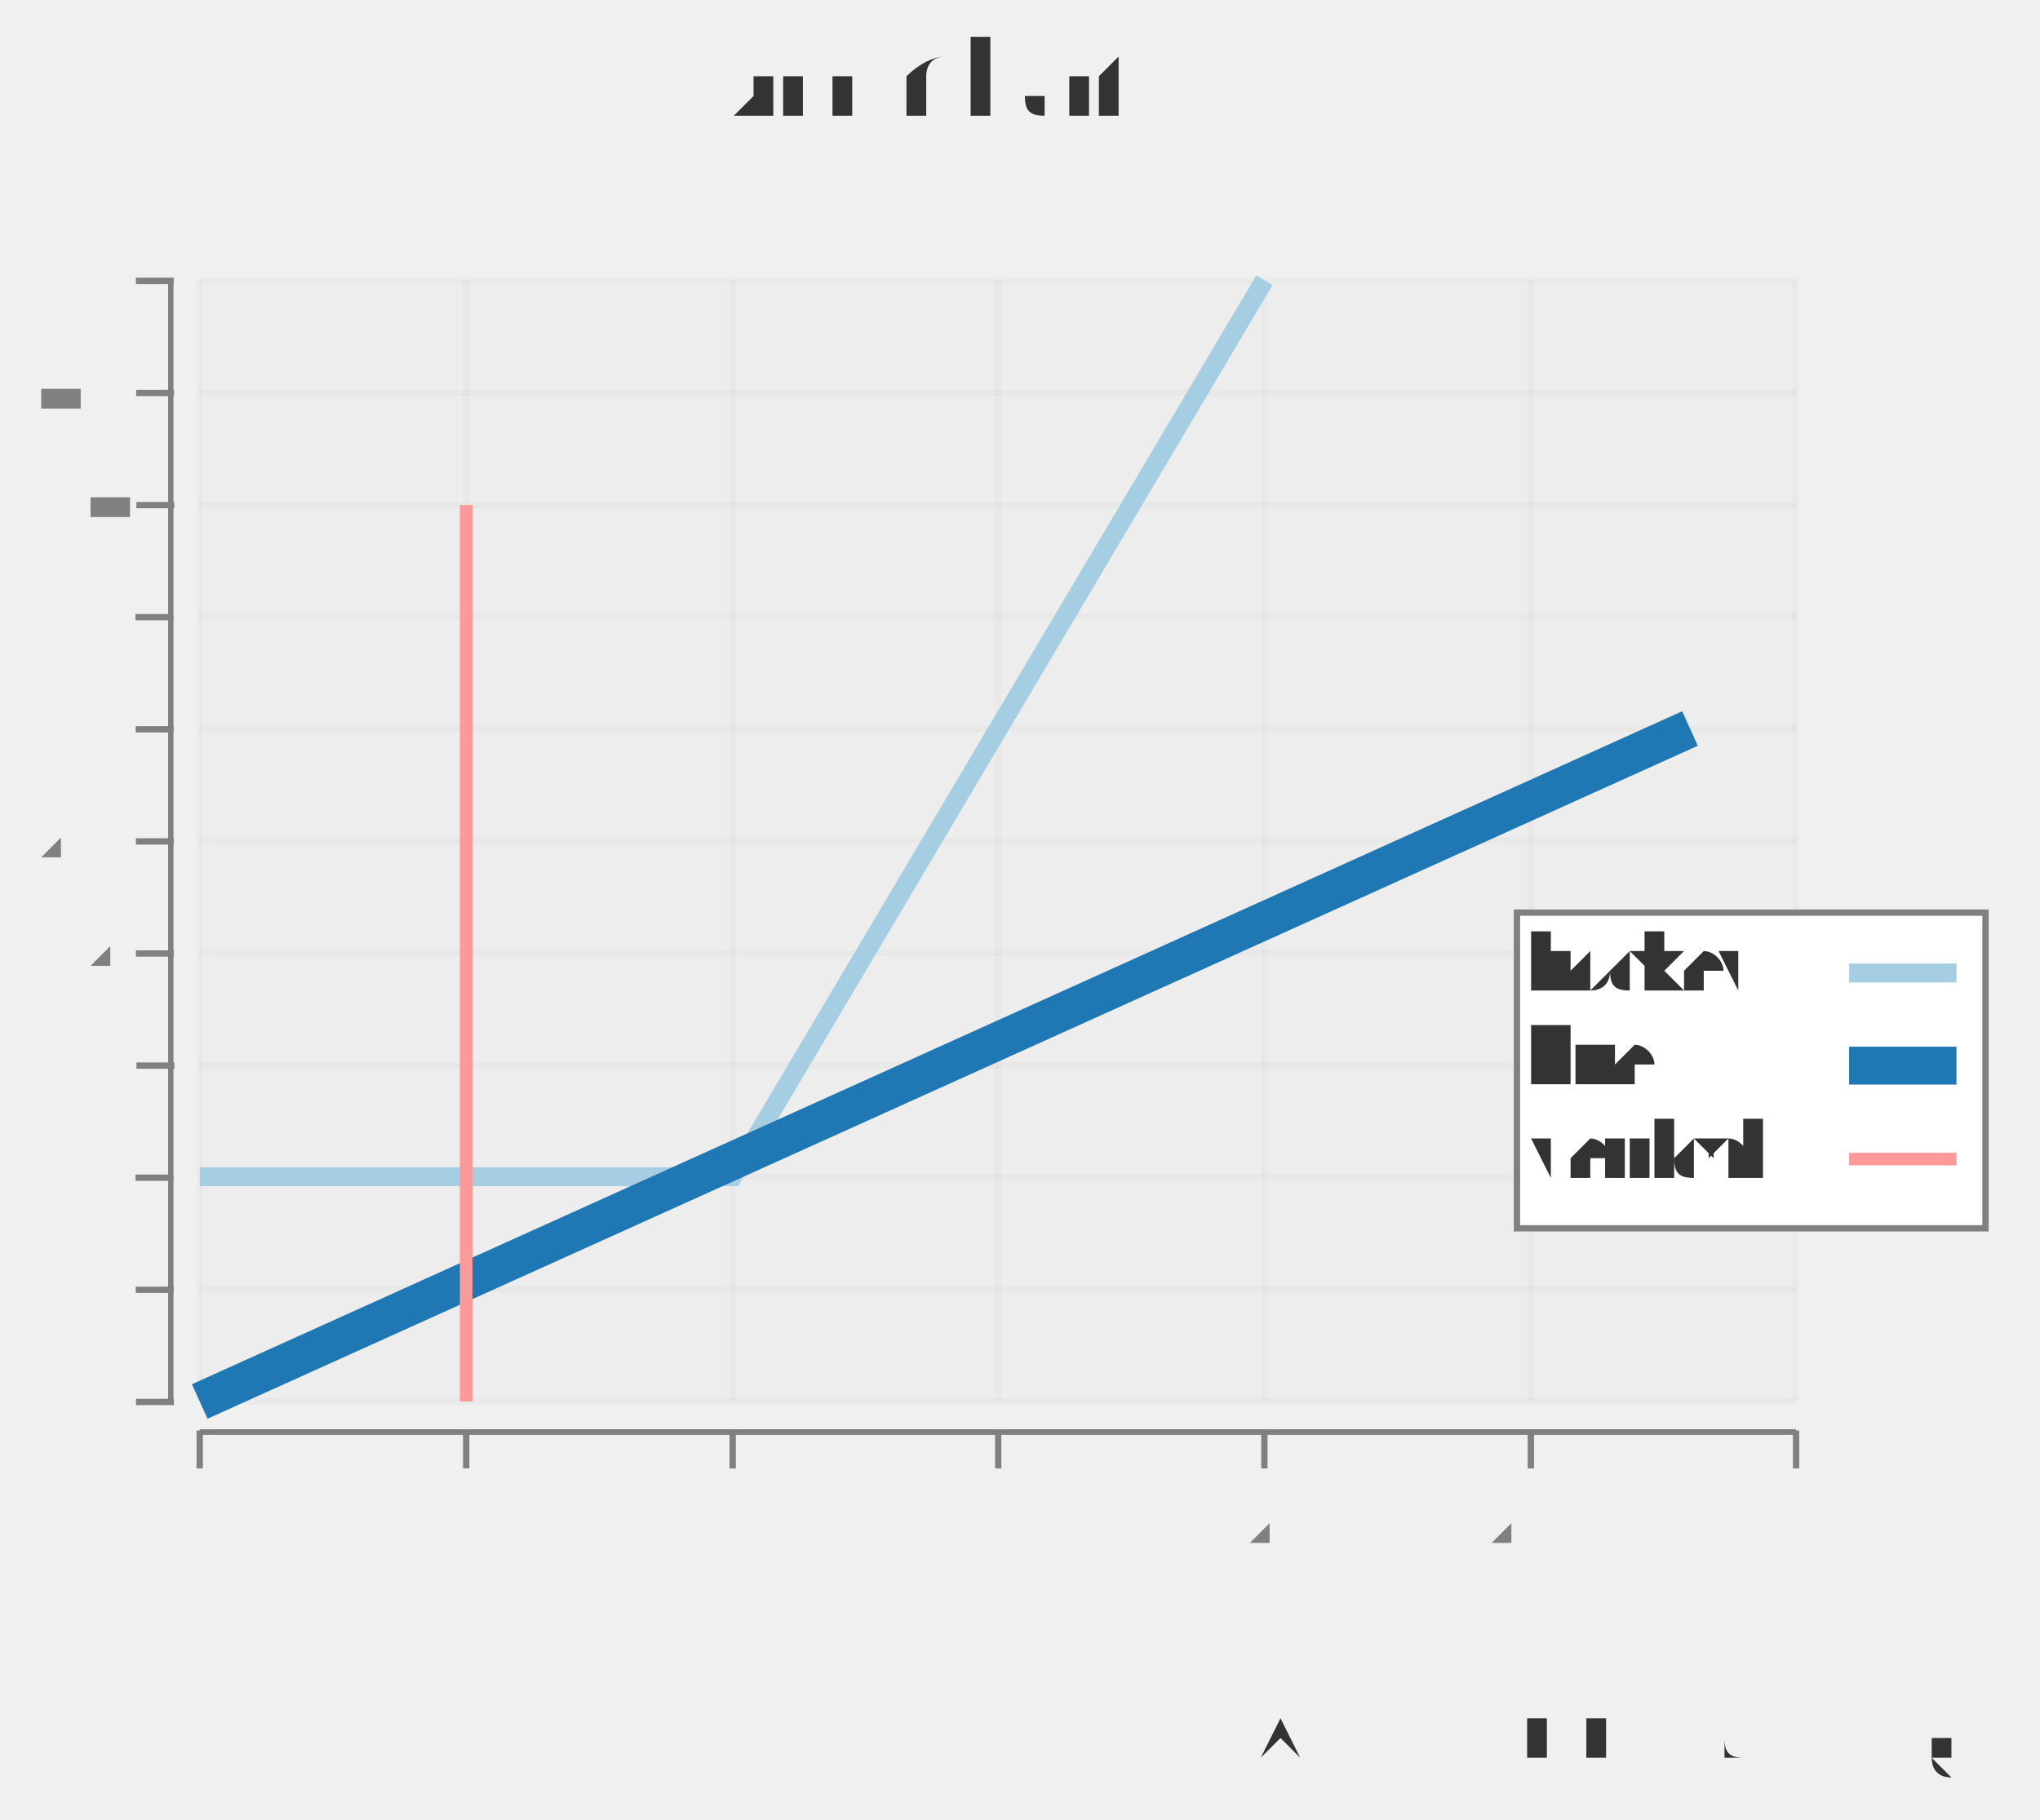
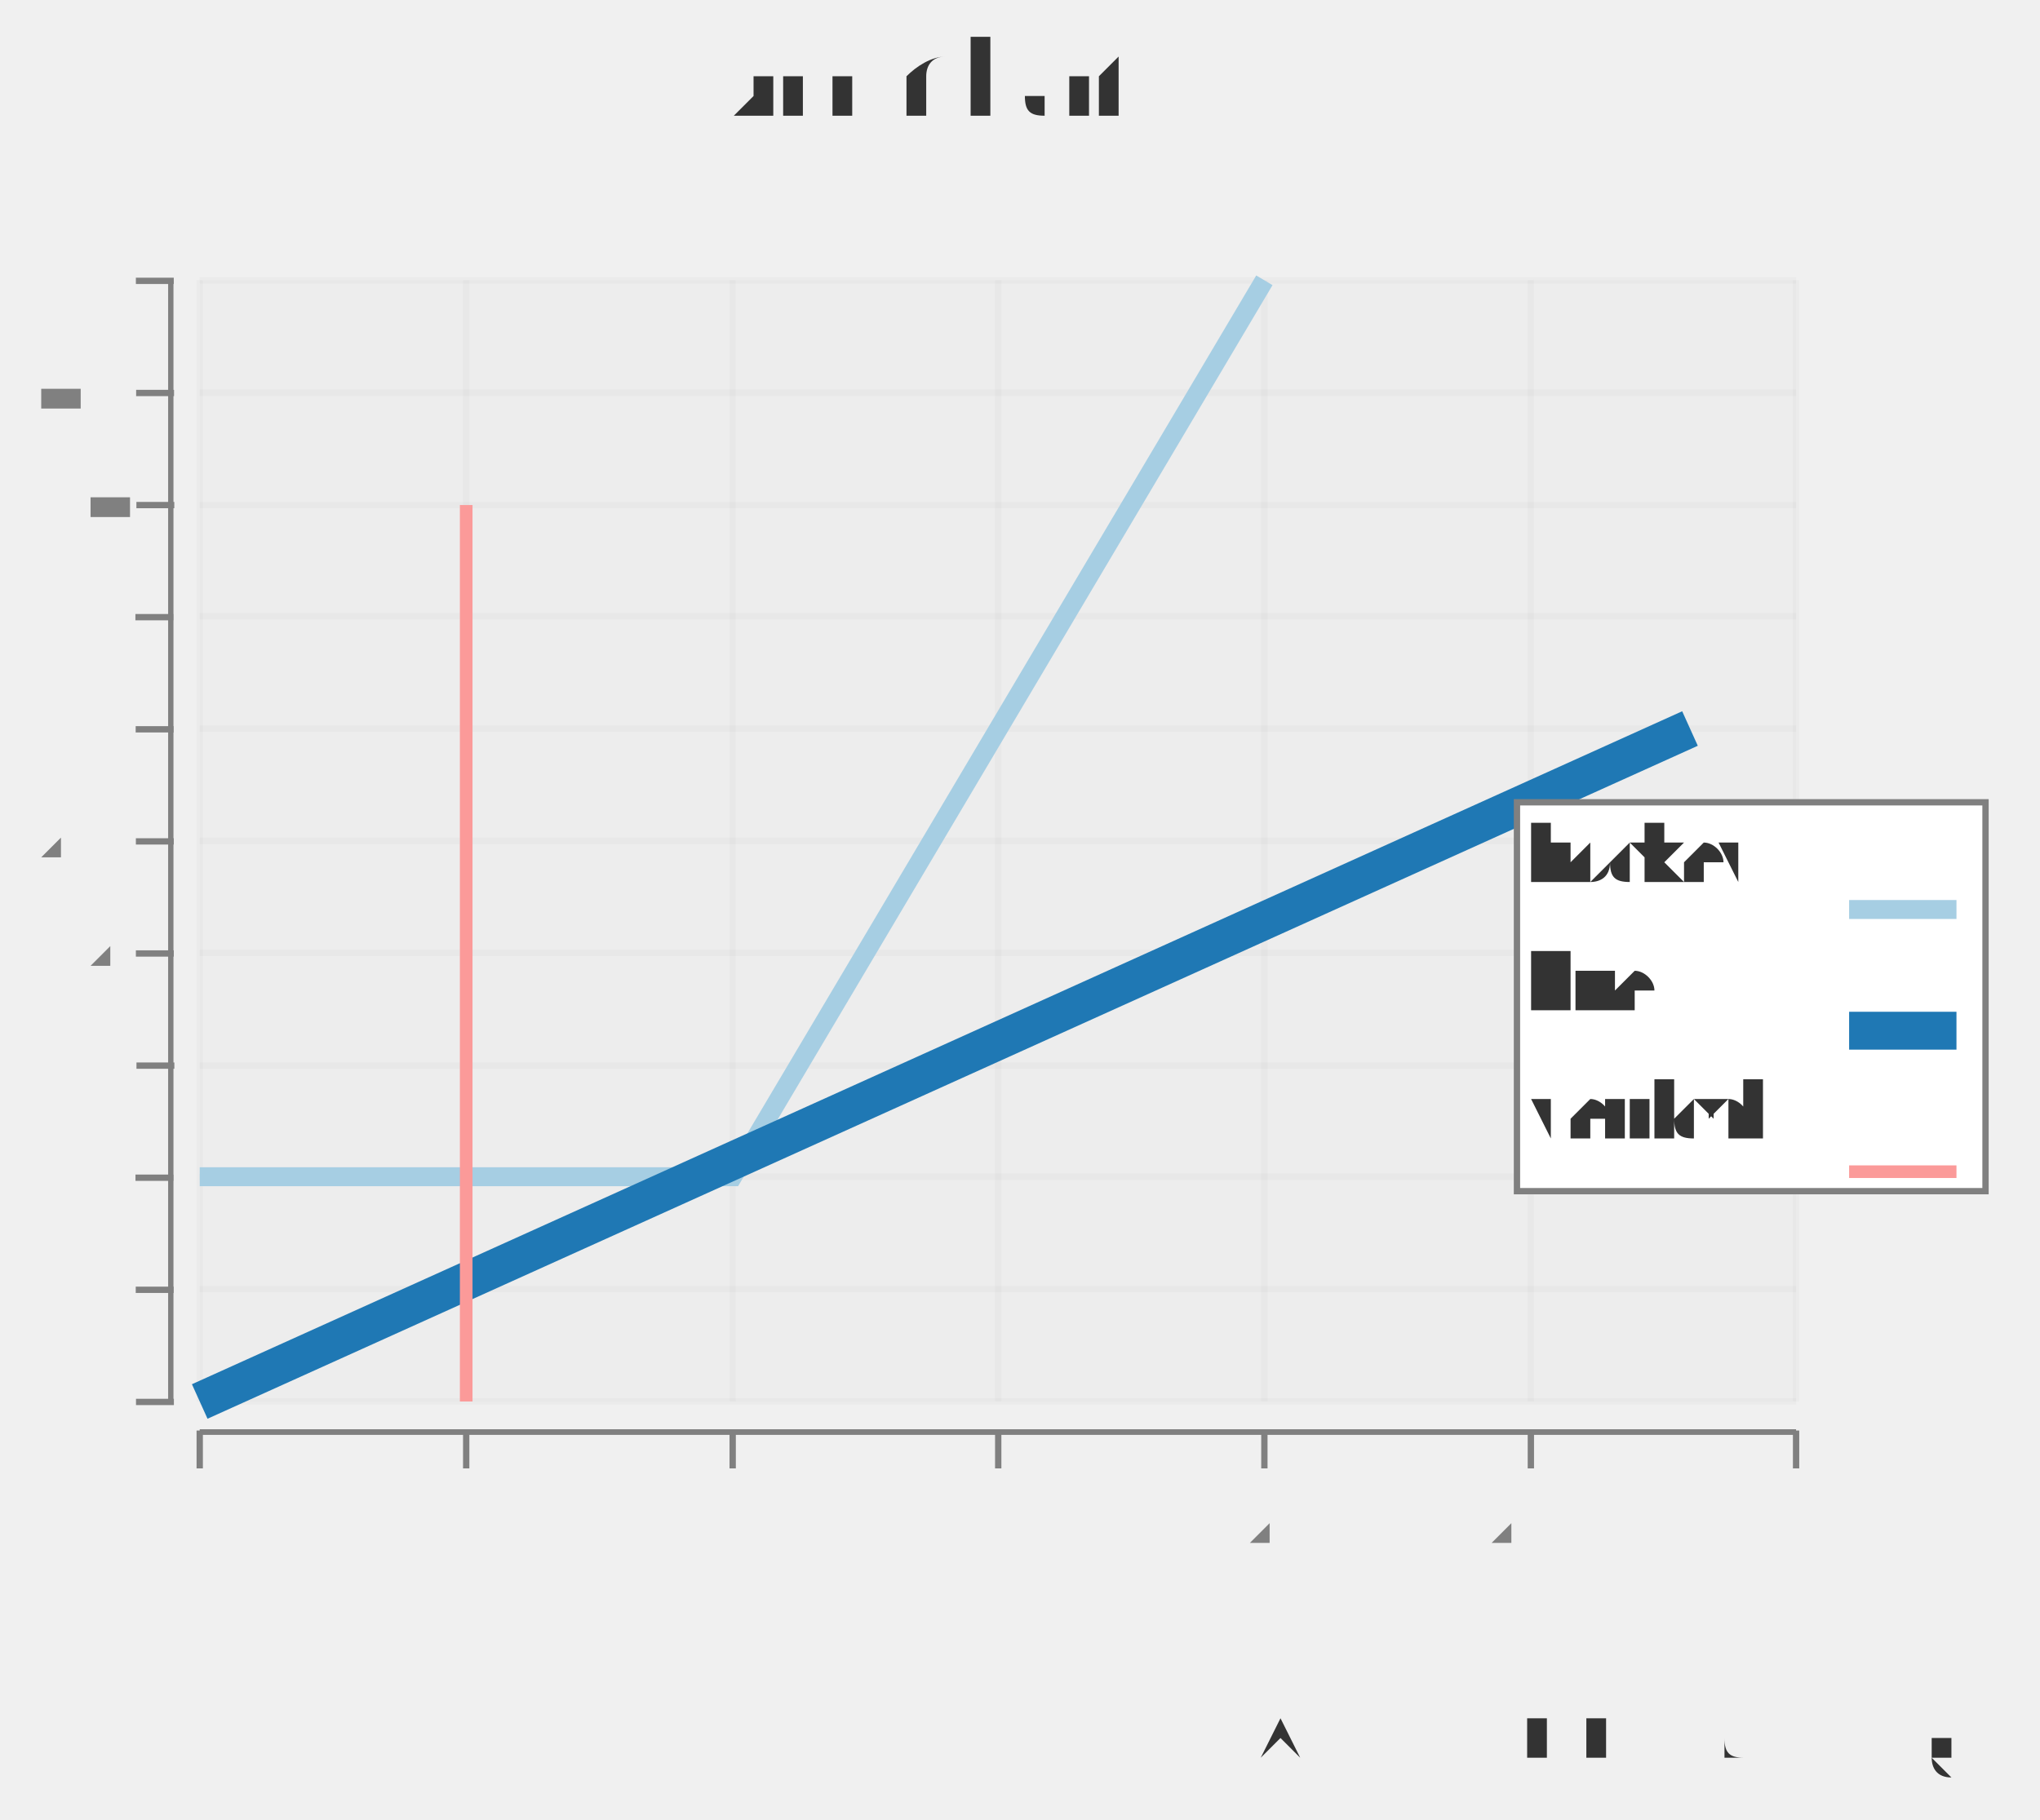
<svg xmlns="http://www.w3.org/2000/svg" height="300.0" viewBox="-0.845 -0.722 1.615 1.441" width="336.283">
  <g transform="translate(0.7625, 0.72875)" fill-opacity="1.0" font-size="5.0e-2" stroke="none" stroke-width="0.0" fill="#333333" text-anchor="end">
-     <text transform="rotate(0.0, -5.4741373256744774e-2, -5.604883462819088e-2)" x="-5.4741373256744774e-2" y="-5.604883462819088e-2">An example from chart-svg</text>
+     <text transform="rotate(-0.0, -5.4741373256744774e-2, -5.604883462819088e-2)" x="-5.4741373256744774e-2" y="-5.604883462819088e-2">An example from chart-svg</text>
  </g>
  <g transform="translate(-6.87875e-2, -0.57175)" fill-opacity="1.0" font-size="8.0e-2" stroke="none" stroke-width="0.0" fill="#333333" text-anchor="middle">
-     <text transform="rotate(0.0, -5.4741373256744774e-2, -5.604883462819088e-2)" x="-5.4741373256744774e-2" y="-5.604883462819088e-2">Line Chart</text>
+     <text transform="rotate(-0.0, -5.4741373256744774e-2, -5.604883462819088e-2)" x="-5.4741373256744774e-2" y="-5.604883462819088e-2">Line Chart</text>
  </g>
  <g stroke-opacity="0.0" fill-opacity="2.5e-2" stroke="#000000" stroke-width="0.0" fill="#808080">
    <rect height="0.888" width="1.264" x="-0.687" y="-0.5" />
  </g>
  <g stroke-opacity="5.0e-2" stroke="#808080" stroke-width="5.0e-3" fill="none">
    <polyline points="-0.687,0.388 0.577,0.388" />
  </g>
  <g stroke-opacity="5.0e-2" stroke="#808080" stroke-width="5.0e-3" fill="none">
    <polyline points="-0.687,0.299 0.577,0.299" />
  </g>
  <g stroke-opacity="5.0e-2" stroke="#808080" stroke-width="5.0e-3" fill="none">
    <polyline points="-0.687,0.21 0.577,0.21" />
  </g>
  <g stroke-opacity="5.0e-2" stroke="#808080" stroke-width="5.0e-3" fill="none">
    <polyline points="-0.687,0.122 0.577,0.122" />
  </g>
  <g stroke-opacity="5.0e-2" stroke="#808080" stroke-width="5.0e-3" fill="none">
    <polyline points="-0.687,3.2741398446170966e-2 0.577,3.2741398446170966e-2" />
  </g>
  <g stroke-opacity="5.0e-2" stroke="#808080" stroke-width="5.0e-3" fill="none">
    <polyline points="-0.687,-5.604883462819088e-2 0.577,-5.604883462819088e-2" />
  </g>
  <g stroke-opacity="5.0e-2" stroke="#808080" stroke-width="5.0e-3" fill="none">
    <polyline points="-0.687,-0.145 0.577,-0.145" />
  </g>
  <g stroke-opacity="5.0e-2" stroke="#808080" stroke-width="5.0e-3" fill="none">
    <polyline points="-0.687,-0.234 0.577,-0.234" />
  </g>
  <g stroke-opacity="5.0e-2" stroke="#808080" stroke-width="5.0e-3" fill="none">
    <polyline points="-0.687,-0.322 0.577,-0.322" />
  </g>
  <g stroke-opacity="5.0e-2" stroke="#808080" stroke-width="5.0e-3" fill="none">
    <polyline points="-0.687,-0.411 0.577,-0.411" />
  </g>
  <g stroke-opacity="5.0e-2" stroke="#808080" stroke-width="5.0e-3" fill="none">
    <polyline points="-0.687,-0.5 0.577,-0.5" />
  </g>
  <g fill-opacity="1.0" font-size="5.0e-2" stroke="none" stroke-width="0.0" fill="#808080" text-anchor="end">
    <text x="-0.75" y="0.401">0</text>
  </g>
  <g fill-opacity="1.0" font-size="5.0e-2" stroke="none" stroke-width="0.0" fill="#808080" text-anchor="end">
    <text x="-0.75" y="0.312">0.5</text>
  </g>
  <g fill-opacity="1.0" font-size="5.0e-2" stroke="none" stroke-width="0.0" fill="#808080" text-anchor="end">
    <text x="-0.75" y="0.223">1</text>
  </g>
  <g fill-opacity="1.0" font-size="5.0e-2" stroke="none" stroke-width="0.0" fill="#808080" text-anchor="end">
    <text x="-0.75" y="0.134">1.5</text>
  </g>
  <g fill-opacity="1.0" font-size="5.0e-2" stroke="none" stroke-width="0.0" fill="#808080" text-anchor="end">
    <text x="-0.75" y="4.5615982241953346e-2">2</text>
  </g>
  <g fill-opacity="1.0" font-size="5.0e-2" stroke="none" stroke-width="0.0" fill="#808080" text-anchor="end">
    <text x="-0.75" y="-4.3174250832408445e-2">2.5</text>
  </g>
  <g fill-opacity="1.0" font-size="5.0e-2" stroke="none" stroke-width="0.0" fill="#808080" text-anchor="end">
    <text x="-0.75" y="-0.132">3</text>
  </g>
  <g fill-opacity="1.0" font-size="5.0e-2" stroke="none" stroke-width="0.0" fill="#808080" text-anchor="end">
    <text x="-0.75" y="-0.221">3.5</text>
  </g>
  <g fill-opacity="1.0" font-size="5.0e-2" stroke="none" stroke-width="0.0" fill="#808080" text-anchor="end">
    <text x="-0.75" y="-0.31">4</text>
  </g>
  <g fill-opacity="1.0" font-size="5.0e-2" stroke="none" stroke-width="0.0" fill="#808080" text-anchor="end">
    <text x="-0.75" y="-0.398">4.5</text>
  </g>
  <g fill-opacity="1.0" font-size="5.0e-2" stroke="none" stroke-width="0.0" fill="#808080" text-anchor="end">
    <text x="-0.75" y="-0.487">5</text>
  </g>
  <g stroke-opacity="1.0" fill-opacity="1.0" stroke="#808080" stroke-width="5.0e-3" fill="#808080">
    <g transform="rotate(-90.0, -0.7225503, 0.3879023)">
      <polyline points="-0.723,0.403 -0.723,0.373" />
    </g>
    <g transform="rotate(-90.0, -0.7225503, 0.2991121)">
      <polyline points="-0.723,0.314 -0.723,0.284" />
    </g>
    <g transform="rotate(-90.0, -0.7225503, 0.2103219)">
      <polyline points="-0.723,0.225 -0.723,0.195" />
    </g>
    <g transform="rotate(-90.0, -0.7225503, 0.1215316)">
      <polyline points="-0.723,0.137 -0.723,0.107" />
    </g>
    <g transform="rotate(-90.0, -0.7225503, 3.2741398446170966e-2)">
      <polyline points="-0.723,4.7741398446170966e-2 -0.723,1.7741398446170967e-2" />
    </g>
    <g transform="rotate(-90.0, -0.7225503, -5.604883462819088e-2)">
      <polyline points="-0.723,-4.104883462819088e-2 -0.723,-7.104883462819088e-2" />
    </g>
    <g transform="rotate(-90.0, -0.7225503, -0.1448391)">
      <polyline points="-0.723,-0.13 -0.723,-0.16" />
    </g>
    <g transform="rotate(-90.0, -0.7225503, -0.2336293)">
      <polyline points="-0.723,-0.219 -0.723,-0.249" />
    </g>
    <g transform="rotate(-90.0, -0.7225503, -0.3224195)">
      <polyline points="-0.723,-0.307 -0.723,-0.337" />
    </g>
    <g transform="rotate(-90.0, -0.7225503, -0.4112098)">
      <polyline points="-0.723,-0.396 -0.723,-0.426" />
    </g>
    <g transform="rotate(-90.0, -0.7225503, -0.5)">
      <polyline points="-0.723,-0.485 -0.723,-0.515" />
    </g>
  </g>
  <g stroke-opacity="1.0" fill-opacity="1.0" stroke="#808080" stroke-width="0.0" fill="#808080">
    <rect height="0.888" width="4.213305619145236e-3" x="-0.712" y="-0.5" />
  </g>
  <g stroke-opacity="5.0e-2" stroke="#808080" stroke-width="5.0e-3" fill="none">
    <polyline points="-0.687,0.388 -0.687,-0.5" />
  </g>
  <g stroke-opacity="5.0e-2" stroke="#808080" stroke-width="5.0e-3" fill="none">
    <polyline points="-0.476,0.388 -0.476,-0.5" />
  </g>
  <g stroke-opacity="5.0e-2" stroke="#808080" stroke-width="5.0e-3" fill="none">
    <polyline points="-0.265,0.388 -0.265,-0.5" />
  </g>
  <g stroke-opacity="5.0e-2" stroke="#808080" stroke-width="5.0e-3" fill="none">
    <polyline points="-5.4741373256744774e-2,0.388 -5.4741373256744774e-2,-0.5" />
  </g>
  <g stroke-opacity="5.0e-2" stroke="#808080" stroke-width="5.0e-3" fill="none">
    <polyline points="0.156,0.388 0.156,-0.5" />
  </g>
  <g stroke-opacity="5.0e-2" stroke="#808080" stroke-width="5.0e-3" fill="none">
    <polyline points="0.367,0.388 0.367,-0.5" />
  </g>
  <g stroke-opacity="5.0e-2" stroke="#808080" stroke-width="5.0e-3" fill="none">
    <polyline points="0.577,0.388 0.577,-0.5" />
  </g>
  <g fill-opacity="1.0" font-size="5.0e-2" stroke="none" stroke-width="0.0" fill="#808080" text-anchor="middle">
    <text x="-0.687" y="0.5">0</text>
  </g>
  <g fill-opacity="1.0" font-size="5.0e-2" stroke="none" stroke-width="0.0" fill="#808080" text-anchor="middle">
    <text x="-0.476" y="0.5">0.5</text>
  </g>
  <g fill-opacity="1.0" font-size="5.0e-2" stroke="none" stroke-width="0.0" fill="#808080" text-anchor="middle">
    <text x="-0.265" y="0.5">1</text>
  </g>
  <g fill-opacity="1.0" font-size="5.0e-2" stroke="none" stroke-width="0.0" fill="#808080" text-anchor="middle">
    <text x="-5.4741373256744774e-2" y="0.5">1.5</text>
  </g>
  <g fill-opacity="1.0" font-size="5.0e-2" stroke="none" stroke-width="0.0" fill="#808080" text-anchor="middle">
    <text x="0.156" y="0.5">2</text>
  </g>
  <g fill-opacity="1.0" font-size="5.0e-2" stroke="none" stroke-width="0.0" fill="#808080" text-anchor="middle">
    <text x="0.367" y="0.5">2.5</text>
  </g>
  <g fill-opacity="1.0" font-size="5.0e-2" stroke="none" stroke-width="0.0" fill="#808080" text-anchor="middle">
    <text x="0.577" y="0.5">3</text>
  </g>
  <g stroke-opacity="1.0" fill-opacity="1.0" stroke="#808080" stroke-width="5.0e-3" fill="#808080">
    <polyline points="-0.687,0.441 -0.687,0.411" />
    <polyline points="-0.476,0.441 -0.476,0.411" />
    <polyline points="-0.265,0.441 -0.265,0.411" />
    <polyline points="-5.4741373256744774e-2,0.441 -5.4741373256744774e-2,0.411" />
    <polyline points="0.156,0.441 0.156,0.411" />
    <polyline points="0.367,0.441 0.367,0.411" />
    <polyline points="0.577,0.441 0.577,0.411" />
  </g>
  <g stroke-opacity="1.0" fill-opacity="1.0" stroke="#808080" stroke-width="0.0" fill="#808080">
    <rect height="4.439511653718142e-3" width="1.264" x="-0.687" y="0.41" />
  </g>
  <g stroke-opacity="1.0" stroke="#a6cee3" stroke-width="1.5e-2" fill="none">
    <polyline points="-0.687,0.21 -0.265,0.21 0.156,-0.5" />
  </g>
  <g stroke-opacity="1.0" stroke="#1f78b4" stroke-width="3.0e-2" fill="none">
    <polyline points="-0.687,0.388 0.493,-0.145" />
  </g>
  <g stroke-opacity="1.0" stroke="#fb9a99" stroke-width="1.0e-2" fill="none">
    <polyline points="-0.476,-0.322 -0.476,0.388" />
  </g>
  <g />
  <g stroke-opacity="1.0" fill-opacity="1.0" stroke="#808080" stroke-width="5.0e-3" fill="#ffffff">
-     <rect height="0.25" width="0.371" x="0.356" y="8.324084350719851e-4" />
+     <rect height="0.308" width="0.371" x="0.356" y="-8.657047724750278e-2" />
  </g>
  <g fill-opacity="1.0" font-size="6.25e-2" stroke="none" stroke-width="0.0" fill="#333333" text-anchor="start">
-     <text x="0.367" y="0.21">vertical</text>
+     <text x="0.367" y="0.181">vertical</text>
  </g>
  <g stroke-opacity="1.0" stroke="#fb9a99" stroke-width="1.0e-2" fill="none">
-     <polyline points="0.619,0.196 0.704,0.196" />
+     <polyline points="0.619,0.206 0.704,0.206" />
  </g>
  <g fill-opacity="1.0" font-size="6.25e-2" stroke="none" stroke-width="0.0" fill="#333333" text-anchor="start">
-     <text x="0.367" y="0.137">line</text>
+     <text x="0.367" y="7.852386237513875e-2">line</text>
  </g>
  <g stroke-opacity="1.0" stroke="#1f78b4" stroke-width="3.0e-2" fill="none">
-     <polyline points="0.619,0.122 0.704,0.122" />
+     <polyline points="0.619,9.433962264150941e-2 0.704,9.433962264150941e-2" />
  </g>
  <g fill-opacity="1.0" font-size="6.25e-2" stroke="none" stroke-width="0.0" fill="#333333" text-anchor="start">
-     <text x="0.367" y="6.32630410654828e-2">hockey</text>
+     <text x="0.367" y="-2.4139844617092177e-2">hockey</text>
  </g>
  <g stroke-opacity="1.0" stroke="#a6cee3" stroke-width="1.5e-2" fill="none">
-     <polyline points="0.619,4.861265260821307e-2 0.704,4.861265260821307e-2" />
+     <polyline points="0.619,-1.6648168701443034e-3 0.704,-1.6648168701443034e-3" />
  </g>
  <g />
</svg>
